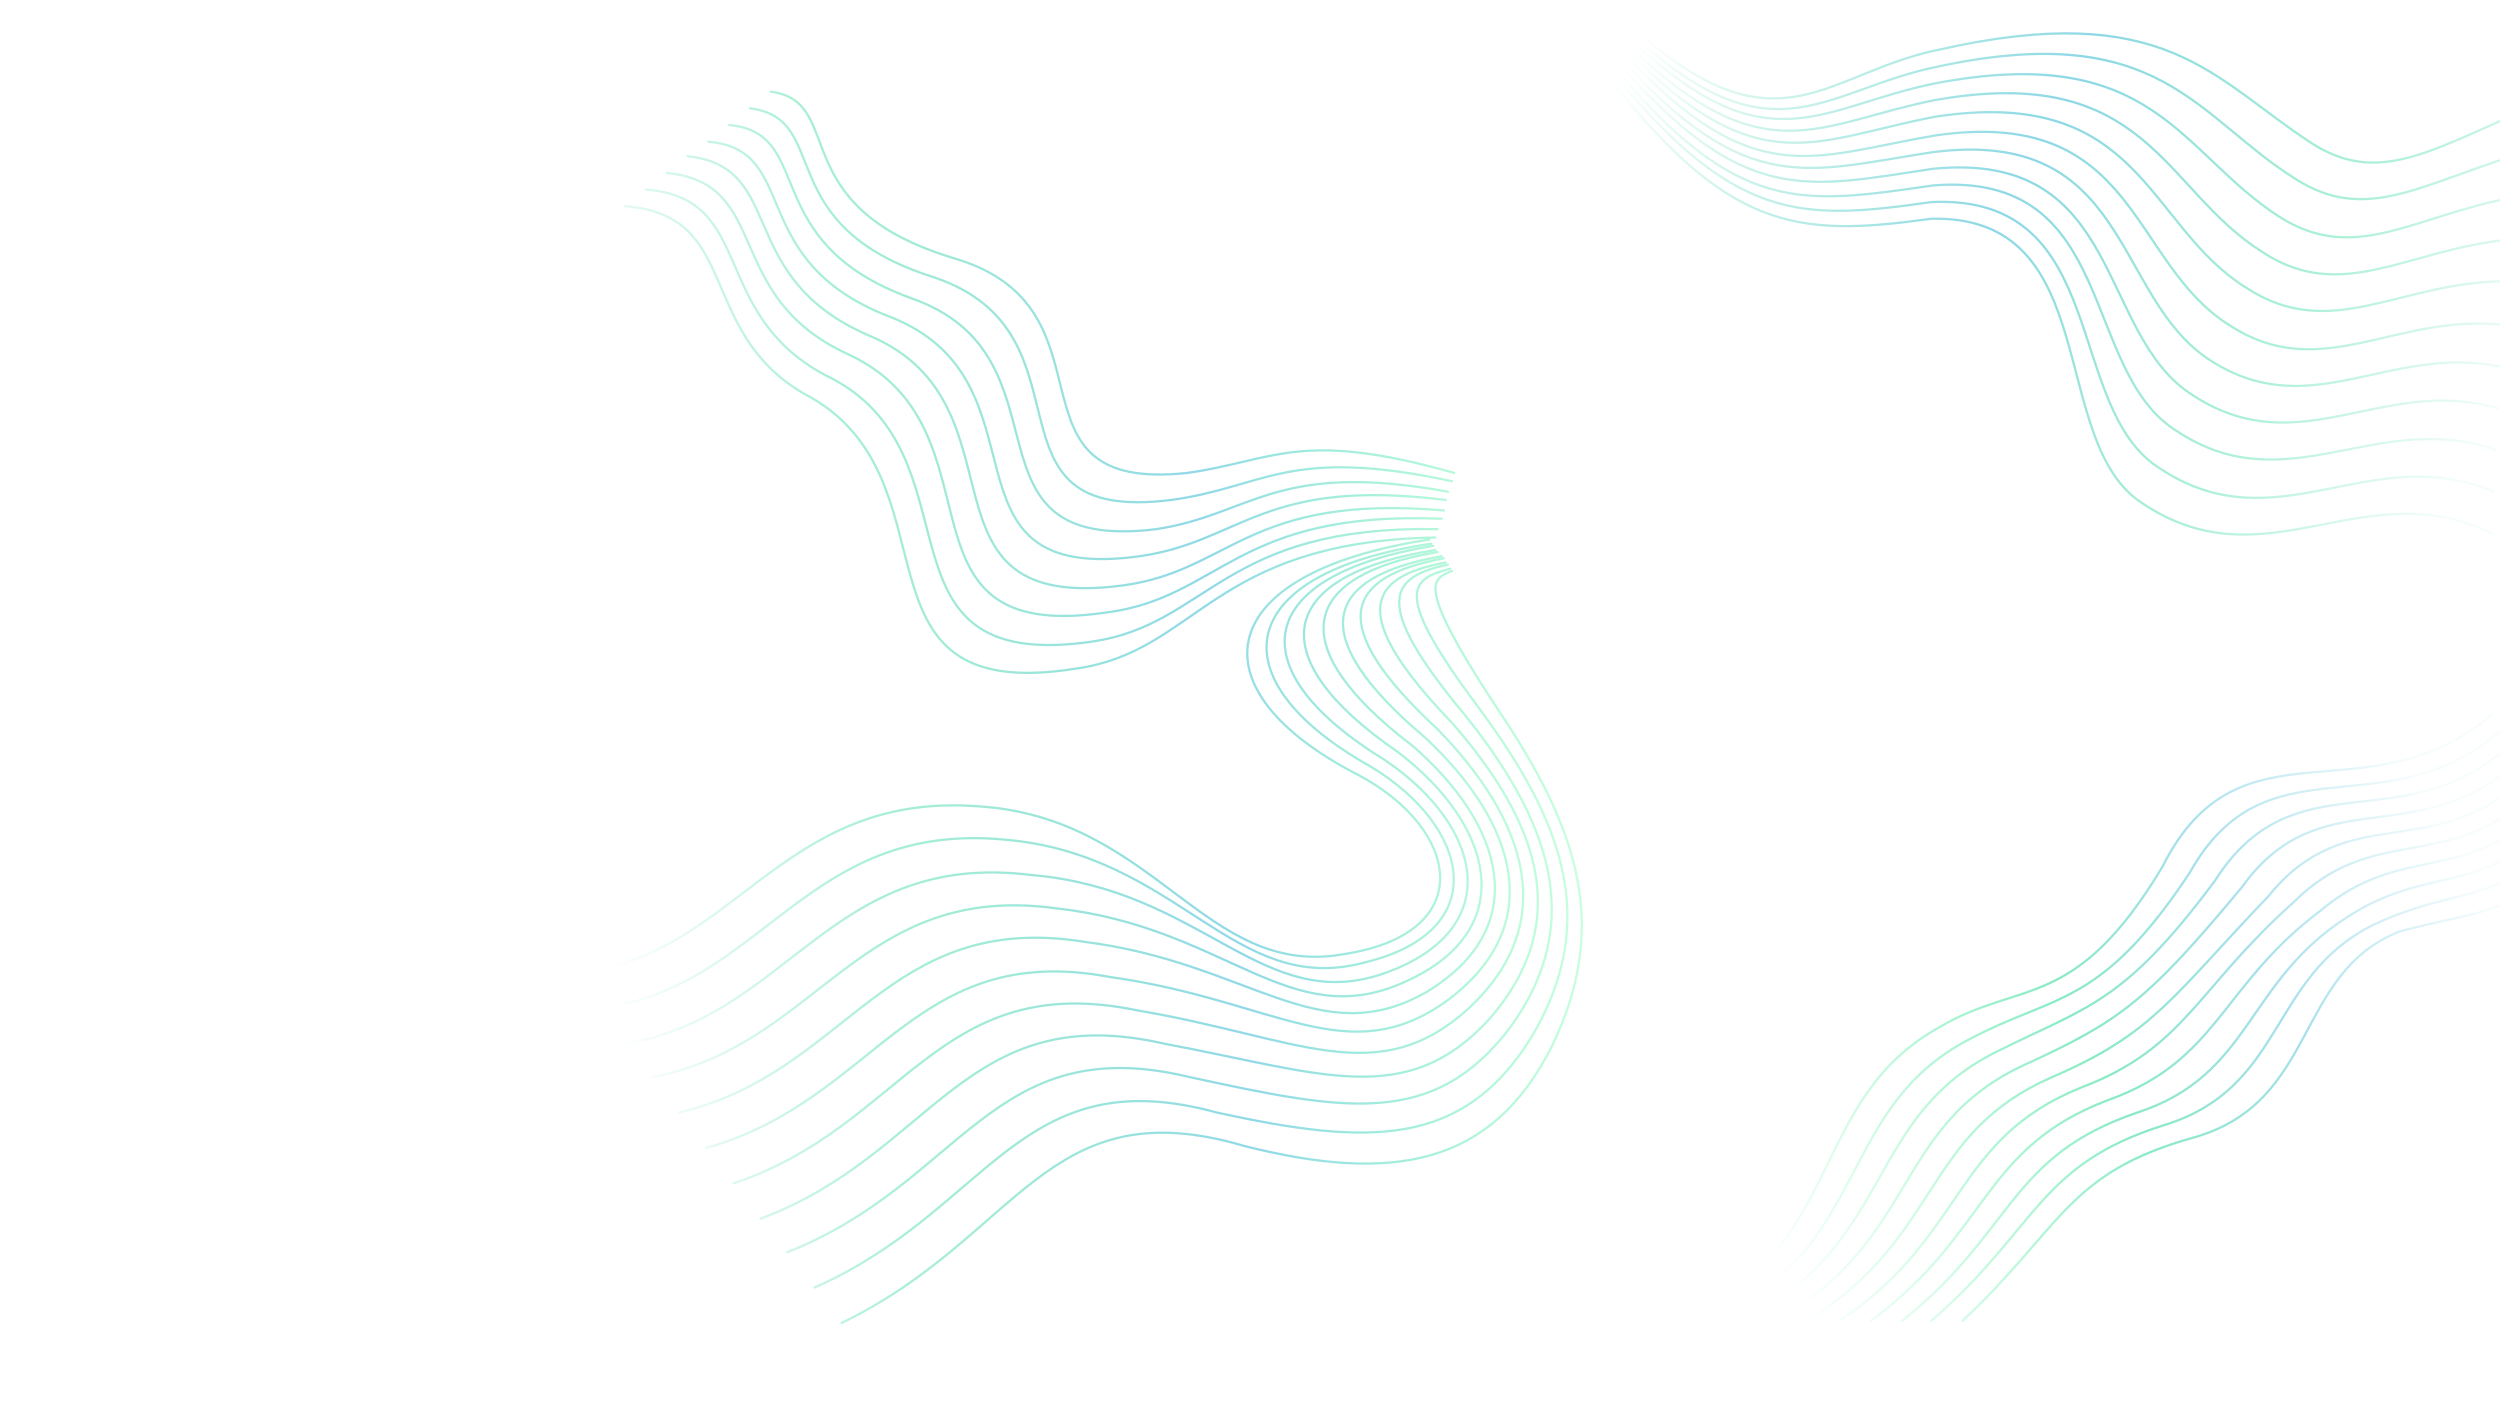
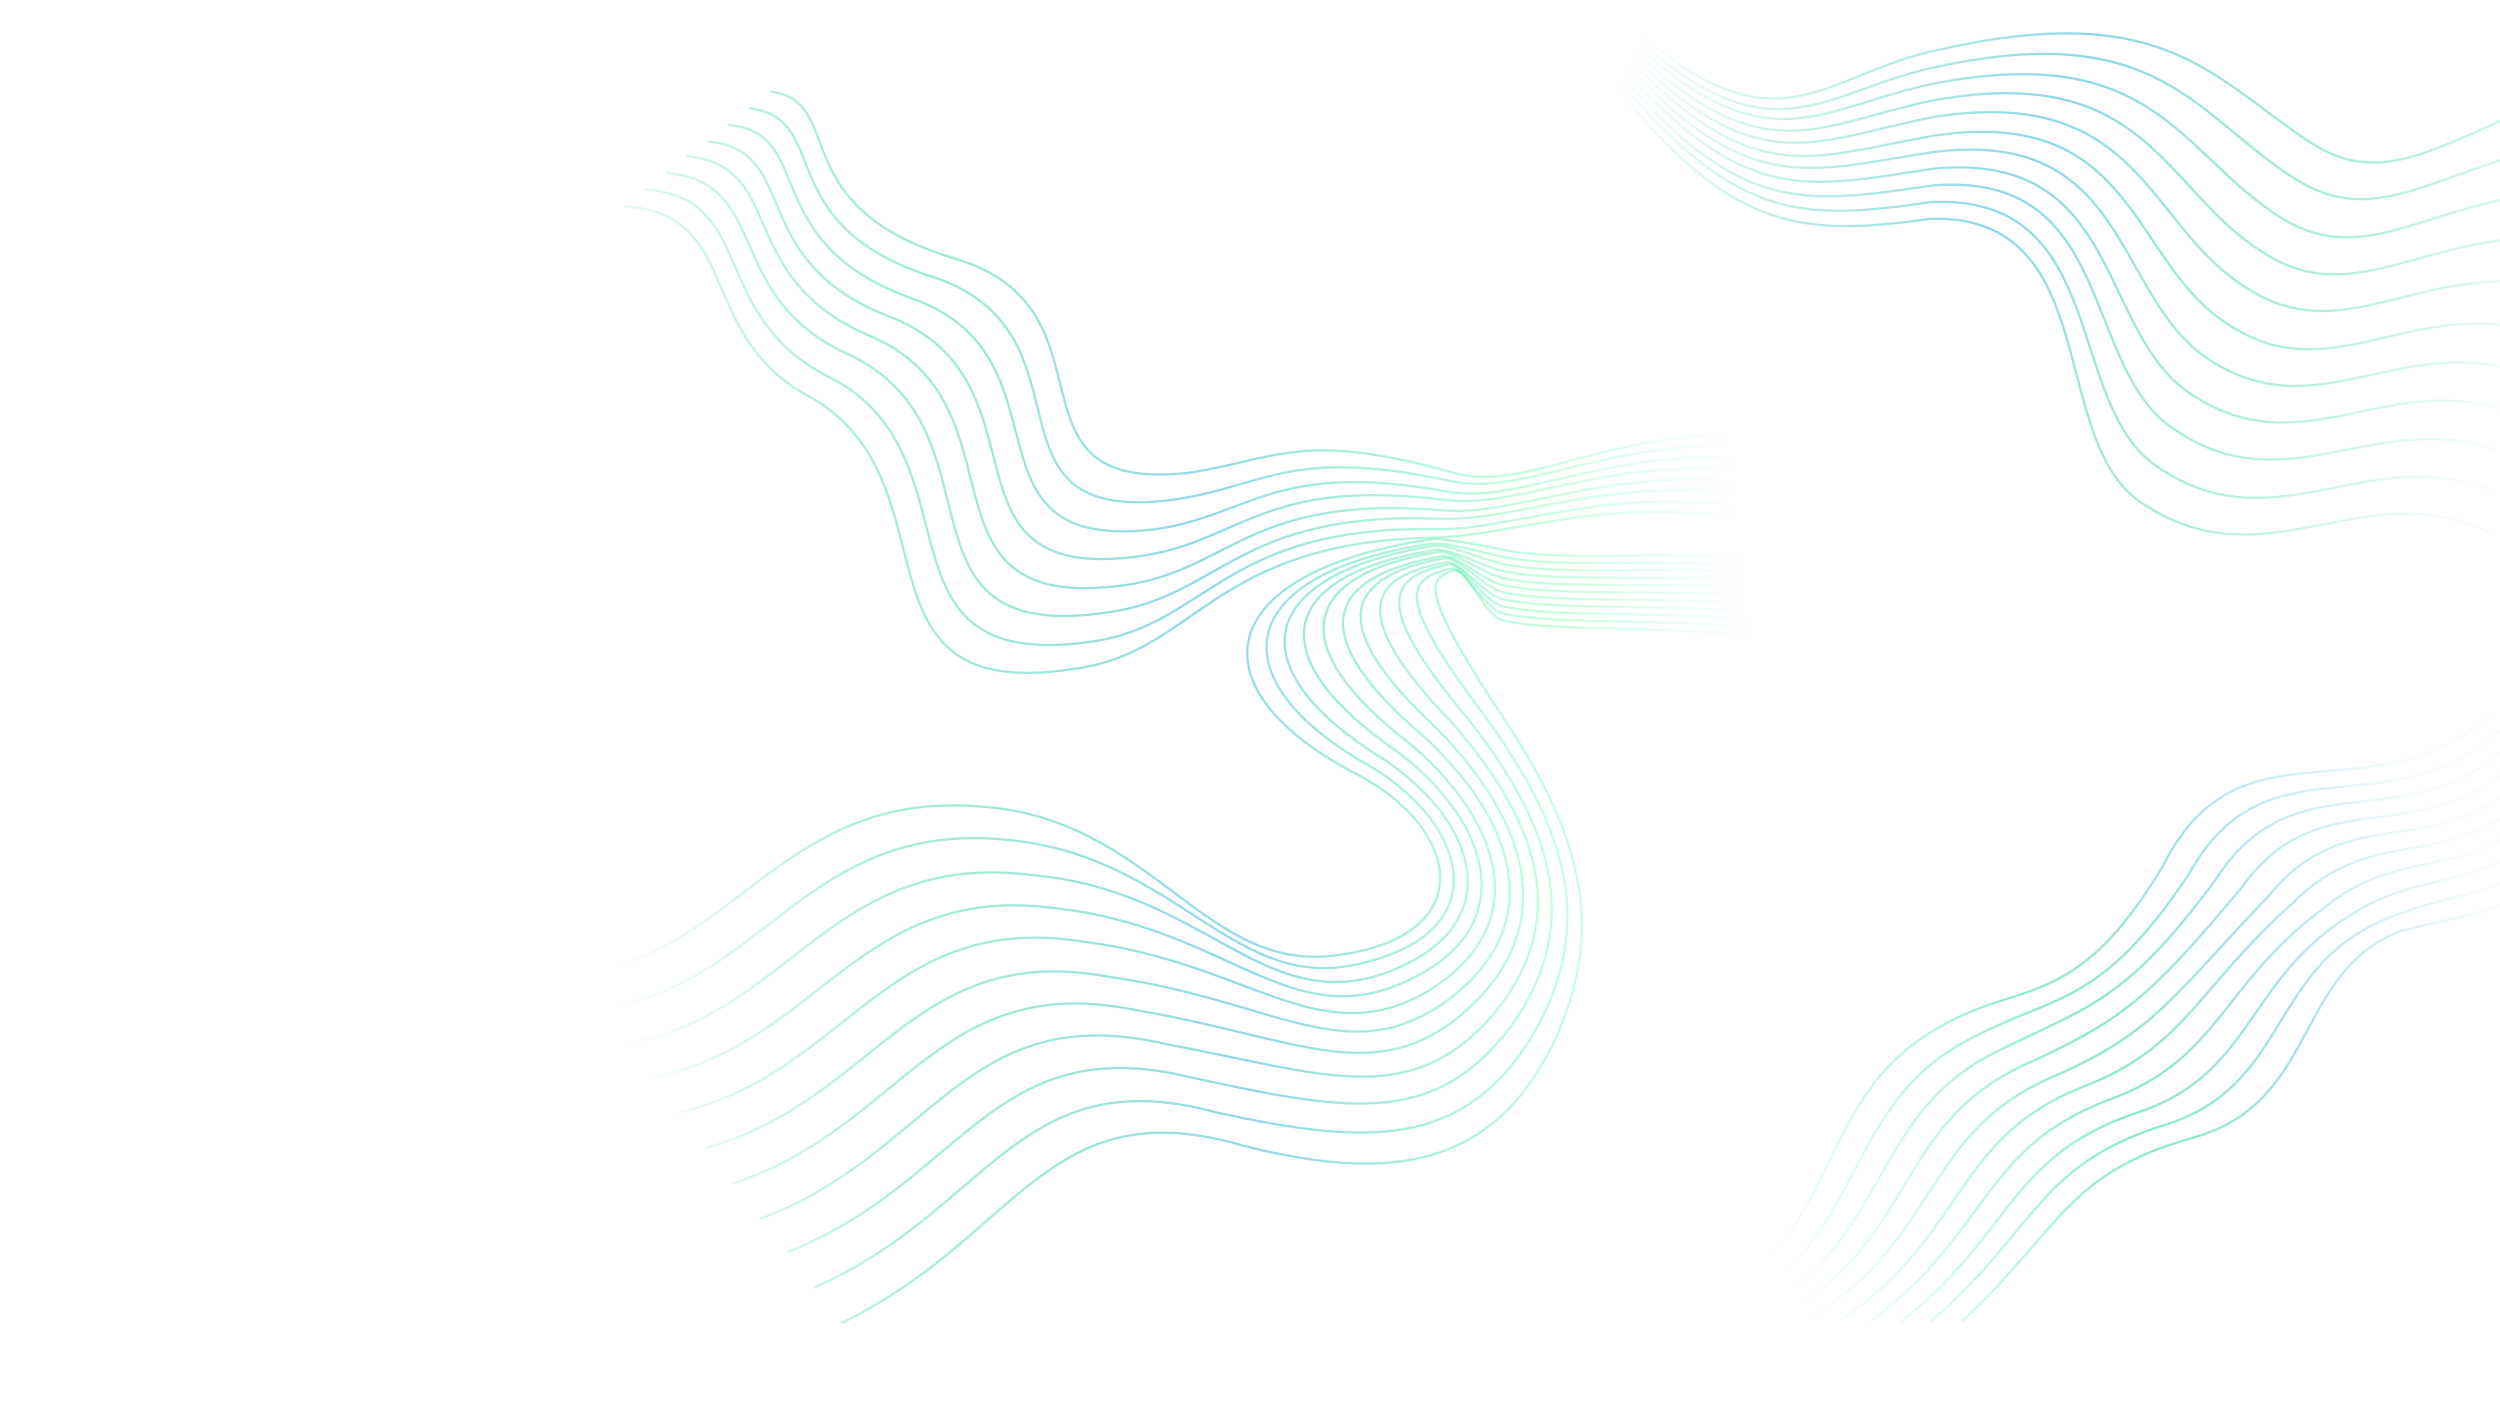
<svg xmlns="http://www.w3.org/2000/svg" class="summary-currents" viewBox="0 0 1200 676" fill="none" stroke-width="1.1" stroke-linecap="round" aria-hidden="true" focusable="false">
  <defs>
-     <linearGradient id="summary-pacific" gradientUnits="userSpaceOnUse" x1="282" y1="350" x2="745" y2="307">
+     <linearGradient id="summary-pacific" gradientUnits="userSpaceOnUse" x1="282" y1="350" x2="843" y2="298">
      <stop stop-color="#00d181" stop-opacity="0" />
-       <stop offset=".28" stop-color="#00d181" stop-opacity=".34" />
-       <stop offset=".65" stop-color="#2db5d2" stop-opacity=".52" />
-       <stop offset="1" stop-color="#00fa6c" stop-opacity=".22" />
+       <stop offset=".23" stop-color="#00d181" stop-opacity=".34" />
+       <stop offset=".54" stop-color="#2db5d2" stop-opacity=".52" />
+       <stop offset=".82" stop-color="#00fa6c" stop-opacity=".22" />
+       <stop offset="1" stop-color="#00fa6c" stop-opacity="0" />
    </linearGradient>
    <linearGradient id="summary-atlantic-north" gradientUnits="userSpaceOnUse" x1="785" y1="20" x2="1180" y2="230">
      <stop stop-color="#00d181" stop-opacity="0" />
      <stop offset=".43" stop-color="#2db5d2" stop-opacity=".54" />
      <stop offset=".77" stop-color="#00d181" stop-opacity=".32" />
      <stop offset="1" stop-color="#00d181" stop-opacity=".04" />
    </linearGradient>
    <linearGradient id="summary-atlantic-south" gradientUnits="userSpaceOnUse" x1="863" y1="631" x2="1198" y2="442">
      <stop stop-color="#00fa6c" stop-opacity="0" />
      <stop offset=".48" stop-color="#00d181" stop-opacity=".46" />
      <stop offset=".72" stop-color="#2db5d2" stop-opacity=".42" />
      <stop offset="1" stop-color="#2db5d2" stop-opacity=".04" />
    </linearGradient>
  </defs>
  <g stroke="url(#summary-pacific)">
-     <path d="M300 99 C356 103 334 159 386 189 C463 229 402 339 516 321 C575 313 581 260 689 258" />
-     <path d="M310 91 C363 95 340 150 396 180 C474 217 413 324 524 308 C580 300 587 252 690 254" />
-     <path d="M320 83 C371 88 346 142 407 170 C485 206 423 310 531 294 C586 287 593 245 692 249" />
-     <path d="M330 75 C378 80 352 133 417 161 C496 194 434 295 539 281 C591 274 599 237 693 245" />
-     <path d="M340 68 C385 72 357 125 427 152 C507 183 445 281 547 267 C596 260 606 229 694 240" />
-     <path d="M350 60 C392 64 363 116 437 143 C518 171 456 266 555 254 C601 247 612 221 695 236" />
-     <path d="M360 52 C400 57 369 108 448 133 C529 160 466 252 562 240 C607 234 618 214 697 231" />
-     <path d="M370 44 C407 49 375 99 458 124 C540 148 477 237 570 227 C612 221 624 206 698 227" />
+     <path d="M300 99 C356 103 334 159 386 189 C463 229 402 339 516 321 C575 313 581 260 689 258 C726 257.3 780 235 850 252" />
+     <path d="M310 91 C363 95 340 150 396 180 C474 217 413 324 524 308 C580 300 587 252 690 254 C727 254.7 780 230 852 246" />
+     <path d="M320 83 C371 88 346 142 407 170 C485 206 423 310 531 294 C586 287 593 245 692 249 C729 250.5 780 225 854 240" />
+     <path d="M330 75 C378 80 352 133 417 161 C496 194 434 295 539 281 C591 274 599 237 693 245 C730 248.1 780 220 856 234" />
+     <path d="M340 68 C385 72 357 125 427 152 C507 183 445 281 547 267 C596 260 606 229 694 240 C731 244.6 780 215 858 228" />
+     <path d="M350 60 C392 64 363 116 437 143 C518 171 456 266 555 254 C601 247 612 221 695 236 C732 242.7 780 210 860 222" />
+     <path d="M360 52 C400 57 369 108 448 133 C529 160 466 252 562 240 C607 234 618 214 697 231 C734 239 780 205 862 216" />
+     <path d="M370 44 C407 49 375 99 458 124 C540 148 477 237 570 227 C612 221 624 206 698 227 C735 237.5 780 200 864 210" />
  </g>
  <g stroke="url(#summary-pacific)">
-     <path d="M274 467 C352 462 373 380 469 387 C555 392 578 470 645 458 C710 448 701 398 652 372 C572 331 581 275 686 259" />
-     <path d="M287 484 C366 475 386 394 482 403 C566 410 592 479 655 462 C717 447 706 397 658 368 C583 326 592 275 687 261" />
-     <path d="M300 501 C379 488 399 408 495 420 C578 427 606 488 665 467 C723 446 712 397 665 365 C593 321 602 276 688 262" />
-     <path d="M313 517 C393 502 412 423 507 436 C589 445 619 497 675 471 C730 446 717 396 671 361 C604 315 613 276 689 264" />
-     <path d="M326 534 C407 515 425 437 520 452 C600 462 633 506 685 476 C736 445 722 396 678 358 C615 310 624 276 690 265" />
-     <path d="M339 551 C421 528 438 451 533 469 C612 480 647 515 695 480 C743 444 728 395 684 354 C626 305 635 277 692 267" />
-     <path d="M352 568 C434 541 450 465 546 485 C623 498 661 524 705 484 C749 443 733 394 690 350 C636 300 645 277 693 268" />
-     <path d="M365 585 C448 554 463 479 559 501 C634 515 675 533 715 489 C756 442 738 394 697 347 C647 295 656 277 694 270" />
-     <path d="M378 601 C462 568 476 494 571 517 C645 533 688 542 725 493 C762 442 743 393 703 343 C658 289 667 277 695 271" />
-     <path d="M391 618 C475 581 489 508 584 534 C657 550 702 551 735 498 C769 441 749 393 710 340 C668 284 677 278 696 273" />
-     <path d="M404 635 C489 594 502 522 597 550 C668 568 716 560 745 502 C775 440 754 392 716 336 C679 279 688 278 697 274" />
+     <path d="M274 467 C352 462 373 380 469 387 C555 392 578 470 645 458 C710 448 701 398 652 372 C572 331 581 275 686 259 C693 257.9 712 262 722 264 C752 270 798 264 855 268" />
+     <path d="M287 484 C366 475 386 394 482 403 C566 410 592 479 655 462 C717 447 706 397 658 368 C583 326 592 275 687 261 C694 260 712 265.4 722 267.4 C752 273.4 798 267.5 857 272" />
+     <path d="M300 501 C379 488 399 408 495 420 C578 427 606 488 665 467 C723 446 712 397 665 365 C593 321 602 276 688 262 C695 260.9 712 268.8 722 270.8 C752 276.8 798 271 859 276" />
+     <path d="M313 517 C393 502 412 423 507 436 C589 445 619 497 675 471 C730 446 717 396 671 361 C604 315 613 276 689 264 C696 262.9 712 272.2 722 274.2 C752 280.2 798 274.5 861 280" />
+     <path d="M326 534 C407 515 425 437 520 452 C600 462 633 506 685 476 C736 445 722 396 678 358 C615 310 624 276 690 265 C697 263.8 712 275.6 722 277.6 C752 283.6 798 278 863 284" />
+     <path d="M339 551 C421 528 438 451 533 469 C612 480 647 515 695 480 C743 444 728 395 684 354 C626 305 635 277 692 267 C699 265.8 712 279 722 281 C752 287 798 281.5 865 288" />
+     <path d="M352 568 C434 541 450 465 546 485 C623 498 661 524 705 484 C749 443 733 394 690 350 C636 300 645 277 693 268 C700 266.7 712 282.4 722 284.4 C752 290.4 798 285 867 292" />
+     <path d="M365 585 C448 554 463 479 559 501 C634 515 675 533 715 489 C756 442 738 394 697 347 C647 295 656 277 694 270 C701 268.7 712 285.8 722 287.8 C752 293.8 798 288.5 869 296" />
+     <path d="M378 601 C462 568 476 494 571 517 C645 533 688 542 725 493 C762 442 743 393 703 343 C658 289 667 277 695 271 C702 269.5 712 289.2 722 291.2 C752 297.2 798 292 871 300" />
+     <path d="M391 618 C475 581 489 508 584 534 C657 550 702 551 735 498 C769 441 749 393 710 340 C668 284 677 278 696 273 C703 271.2 712 292.6 722 294.6 C752 300.6 798 295.5 873 304" />
+     <path d="M404 635 C489 594 502 522 597 550 C668 568 716 560 745 502 C775 440 754 392 716 336 C679 279 688 278 697 274 C704 270.9 712 296 722 298 C752 304 798 299 875 308" />
  </g>
  <g stroke="url(#summary-atlantic-north)">
    <path d="M769 33 C829 111 862 114 927 105 C1011 103 982 213 1029 242 C1088 281 1135 226 1196 256" />
    <path d="M771 31 C832 107 864 106 927 97 C1014 93 990 196 1037 225 C1093 262 1138 211 1197 236" />
    <path d="M773 30 C834 104 865 98 928 89 C1017 82 998 178 1045 207 C1098 242 1141 196 1198 216" />
    <path d="M775 28 C837 100 867 90 928 81 C1020 72 1006 161 1053 190 C1104 223 1144 180 1199 196" />
    <path d="M777 27 C839 96 868 82 928 73 C1023 61 1014 143 1061 173 C1109 204 1147 165 1200 176" />
    <path d="M779 25 C842 93 870 75 929 65 C1026 51 1022 126 1070 156 C1114 185 1150 150 1202 156" />
    <path d="M780 23 C844 89 871 67 929 56 C1028 41 1030 108 1078 138 C1119 165 1152 135 1203 135" />
    <path d="M782 22 C847 85 873 59 929 48 C1031 30 1038 91 1086 121 C1124 146 1155 120 1204 115" />
    <path d="M784 20 C849 81 874 51 929 40 C1034 20 1046 73 1094 104 C1130 127 1158 104 1205 95" />
    <path d="M786 19 C852 78 876 43 930 32 C1037 9 1054 56 1102 86 C1135 107 1161 89 1206 75" />
    <path d="M788 17 C854 74 877 35 930 24 C1040 -1 1062 38 1110 69 C1140 88 1164 74 1207 55" />
  </g>
  <g stroke="url(#summary-atlantic-south)">
    <path d="M810 633 C886 597 868 528 931 493 C970 470 996 486 1038 416 C1075 342 1136 394 1196 343" />
    <path d="M825 633 C898 596 882 532 945 499 C986 477 1008 484 1051 419 C1088 353 1144 399 1200 351" />
    <path d="M839 633 C909 595 896 536 958 505 C1002 483 1019 482 1063 423 C1101 363 1152 404 1203 359" />
    <path d="M854 633 C921 594 909 540 972 511 C1018 490 1031 480 1076 426 C1113 374 1159 409 1207 367" />
    <path d="M869 633 C932 593 923 544 985 517 C1034 496 1043 478 1089 430 C1126 384 1167 414 1210 375" />
    <path d="M883 634 C944 593 937 547 999 522 C1049 503 1054 475 1101 433 C1139 395 1175 419 1214 382" />
    <path d="M898 634 C955 592 951 551 1012 528 C1065 509 1066 473 1114 437 C1152 405 1183 424 1217 390" />
    <path d="M913 634 C967 591 964 555 1026 534 C1081 516 1078 471 1127 440 C1164 416 1190 429 1221 398" />
    <path d="M927 634 C978 590 978 559 1039 540 C1097 522 1089 469 1139 444 C1177 426 1198 434 1224 406" />
    <path d="M942 634 C990 589 992 563 1053 546 C1113 529 1101 467 1152 447 C1190 437 1206 439 1228 414" />
  </g>
</svg>
